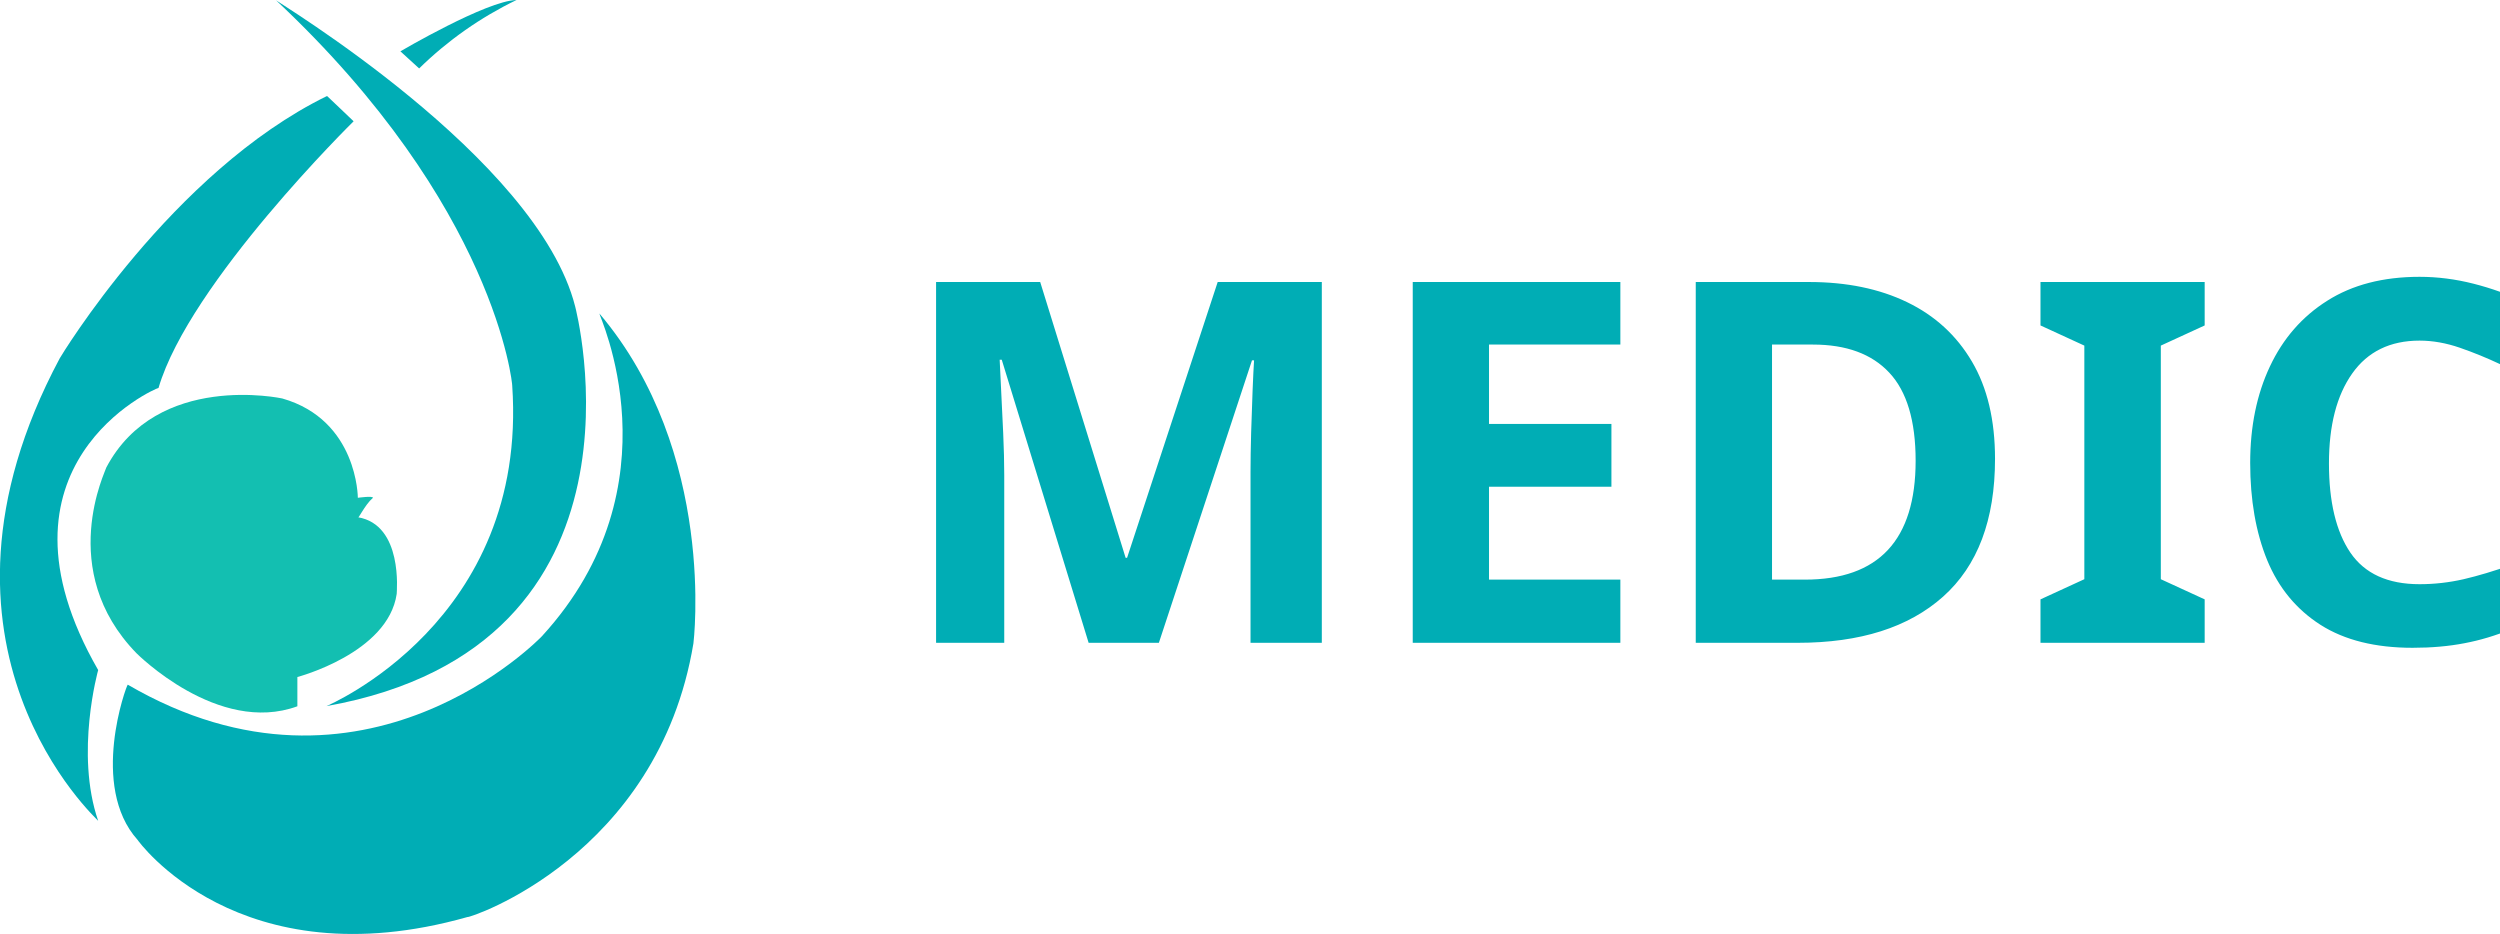
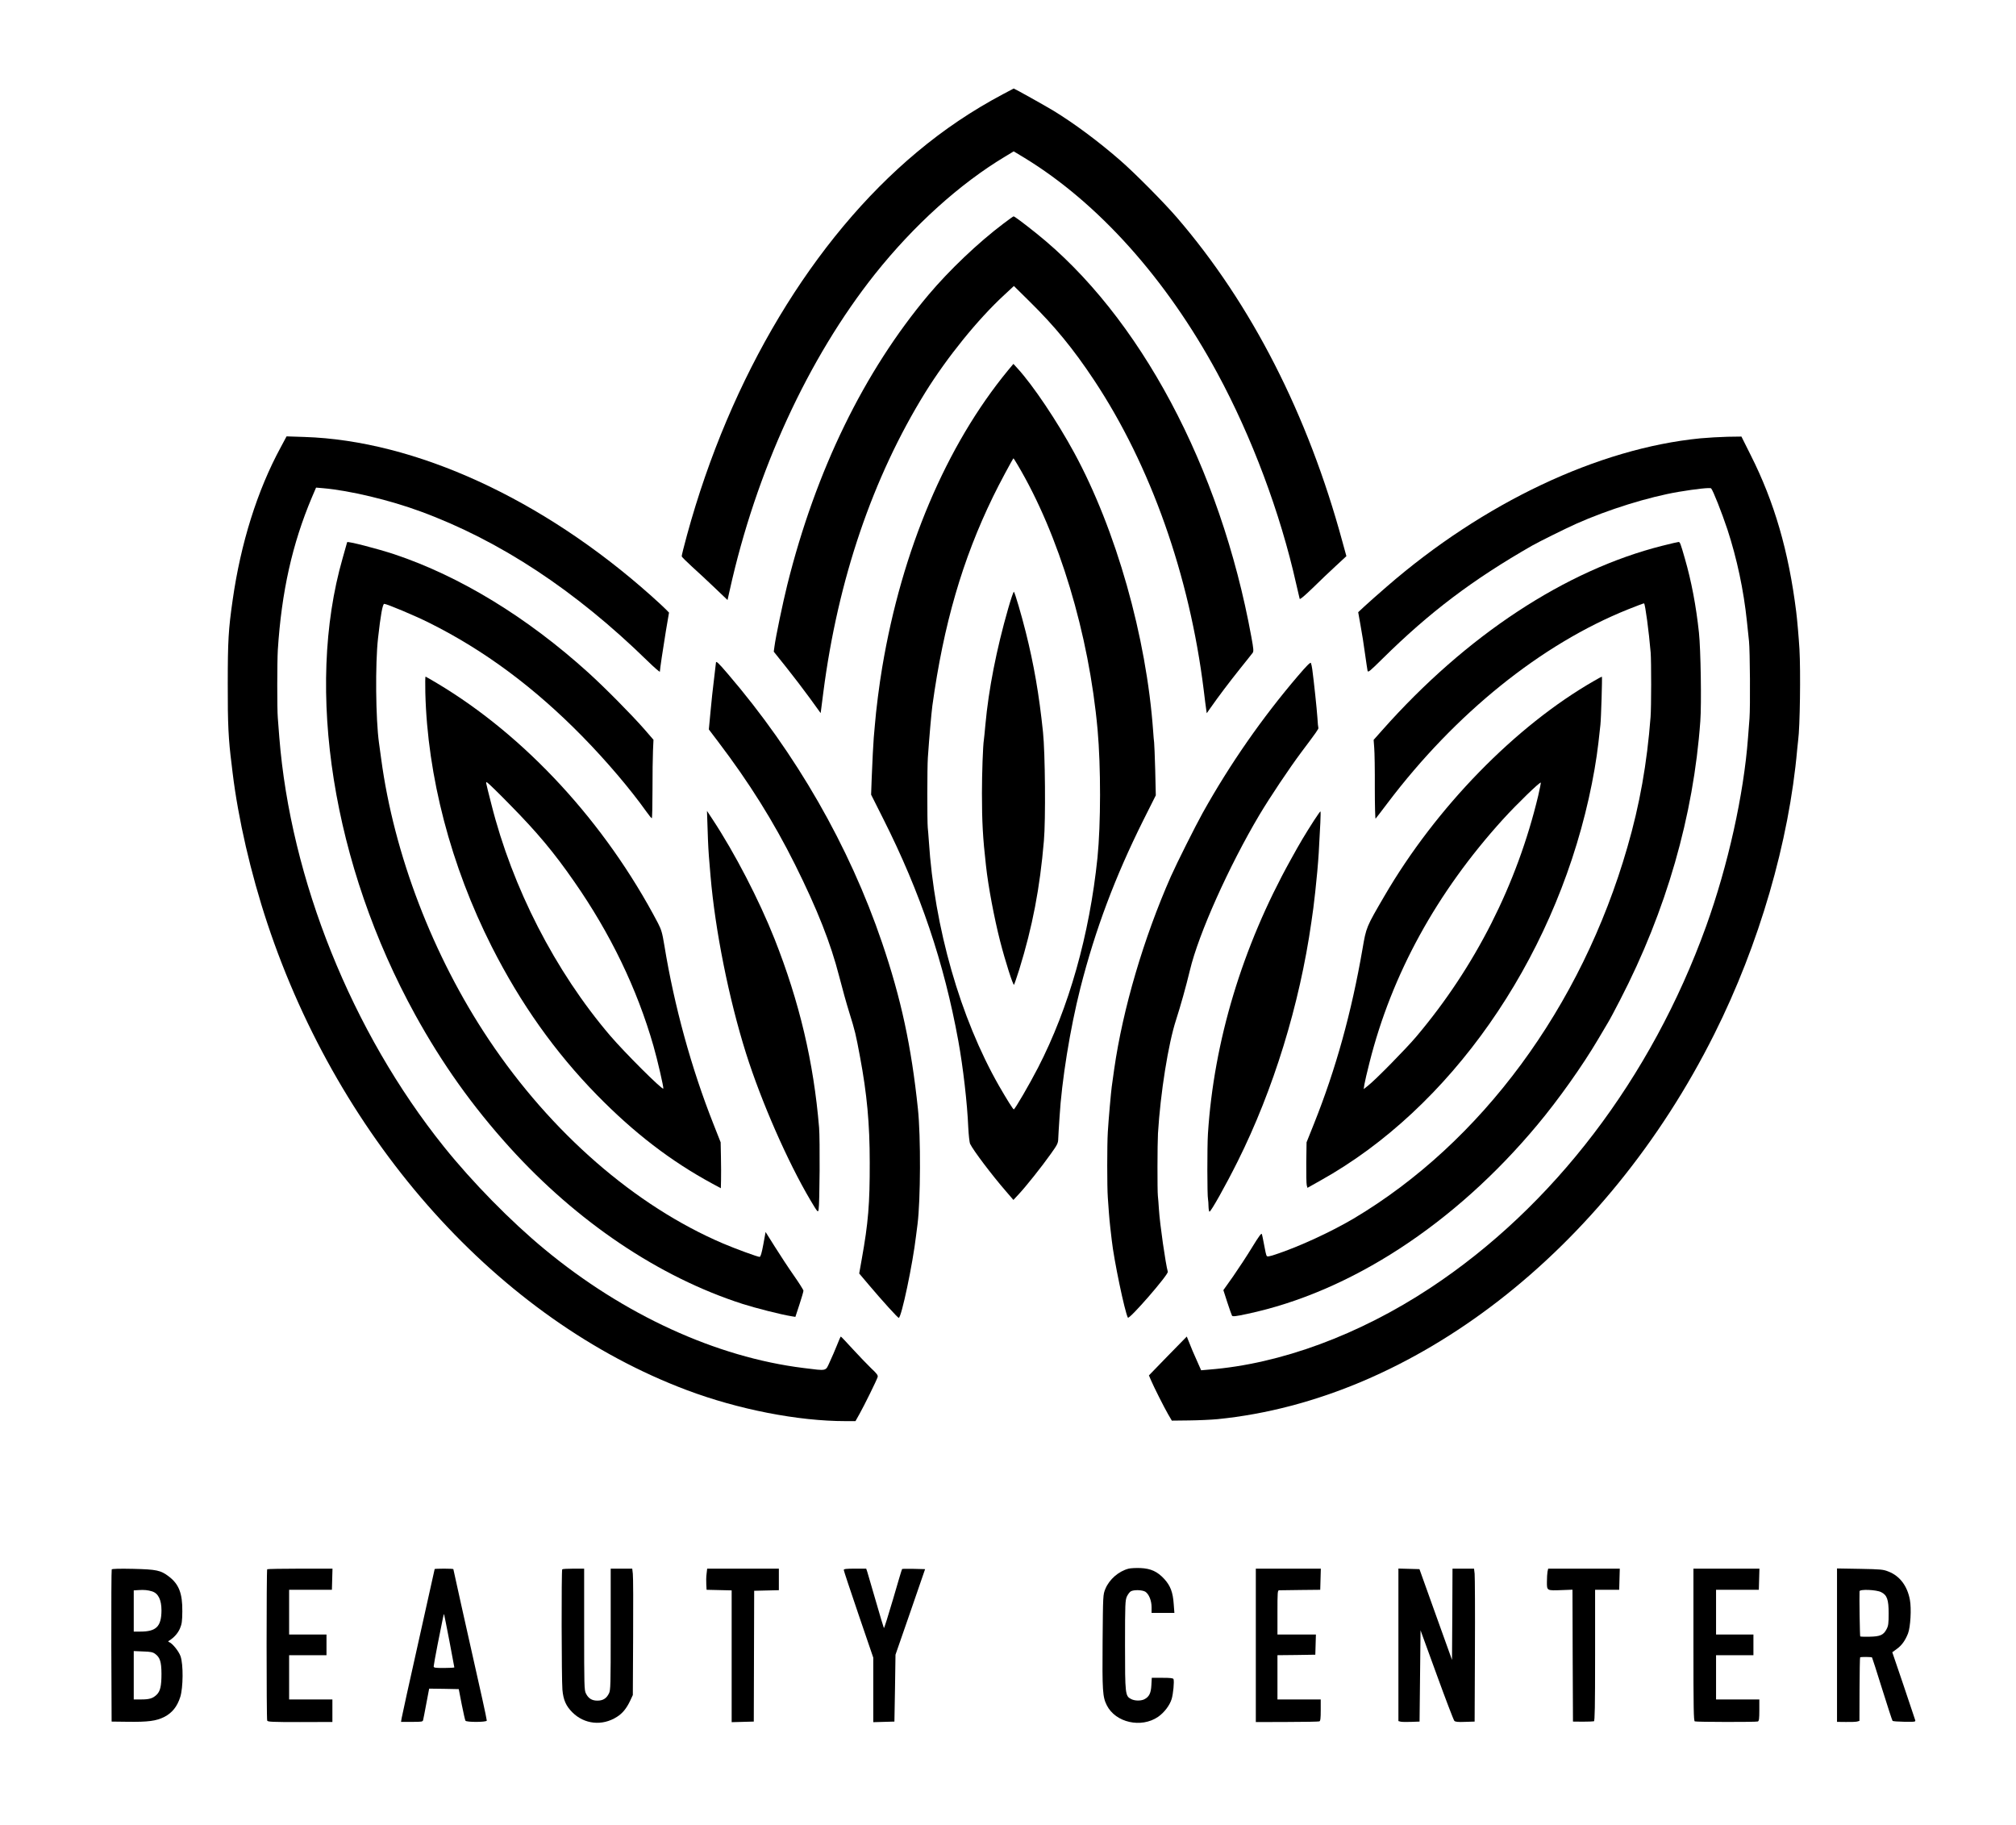
- <svg xmlns="http://www.w3.org/2000/svg" width="187.954" height="70.219" viewBox="0 0 187.954 70.219">
-   <g id="Group_269" data-name="Group 269" transform="translate(-375 -90)">
-     <g id="Group_119" data-name="Group 119" transform="translate(-441.635 -65.743)">
-       <path id="Path_43" data-name="Path 43" d="M5196.22-243.485c-.019-.031,2,1.9,2,1.9s-12.346,12.135-14.667,20.049c-.21,0-13.4,5.8-4.537,21.209,0,0-1.755,6.245,0,11.336.025-.048-14.493-13.045-2.891-34.771C5176.134-223.79,5184.542-237.776,5196.22-243.485Z" transform="translate(-4355 406.446)" fill="#00adb5" />
-       <path id="Path_44" data-name="Path 44" d="M5193.65-175.307c-.105.063-2.889,7.621.739,11.67,0,.012,7.585,10.67,24.8,5.8.105.106,14.333-4.573,16.989-20.576,0,0,1.792-14.342-7.07-24.8-.105,0,6.121,12.873-4.326,24.27C5224.765-178.926,5211.412-164.943,5193.65-175.307Z" transform="translate(-4367.41 382.524)" fill="#00adb5" />
-       <path id="Path_45" data-name="Path 45" d="M5226.509-208.17c.008-.023,15.185-6.341,13.961-24.107.025-.008-1.218-13.474-17.775-28.977-.163,0,19.673,11.822,22.51,23.046C5245.2-238.209,5251.983-212.722,5226.509-208.17Z" transform="translate(-4385.326 417)" fill="#00adb5" />
-       <path id="Path_46" data-name="Path 46" d="M5203.952-164.741s0-2.2,0-2.2,6.818-1.786,7.468-6.25c0-.162.487-5.195-2.922-5.763,0,.244.486-.893,1.136-1.461,0-.162-1.136,0-1.136,0s0-5.844-5.683-7.468c0,0-9.409-2.048-13.23,5.195,0,.162-3.815,7.711,2.273,13.961C5191.858-168.731,5197.981-162.55,5203.952-164.741Z" transform="translate(-4364.96 373.583)" fill="#13bfb1" />
-       <path id="Path_47" data-name="Path 47" d="M5243.572-255.205s6.475-3.808,8.729-3.859a27.638,27.638,0,0,0-7.32,5.145Z" transform="translate(-4396.834 414.807)" fill="#00adb5" />
-       <text id="MEDIC" transform="translate(883.589 204.07)" fill="#00adb5" font-size="38" font-family="Raleway-ExtraBold, Raleway" font-weight="800">
-         <tspan x="0" y="0">MEDIC</tspan>
-       </text>
-       <path id="Icon_metro-heartbeat" data-name="Icon metro-heartbeat" d="M10.555,10h1.9a.633.633,0,0,1-.062.066q-.031.028-.056.047l-.019.025L8.435,13.876a.392.392,0,0,1-.549,0L3.993,10.121A.589.589,0,0,1,3.862,10h2.3a.393.393,0,0,0,.246-.084.375.375,0,0,0,.14-.215l.437-1.753L8.173,12.1a.4.4,0,0,0,.143.206.39.39,0,0,0,.243.081.381.381,0,0,0,.237-.081A.4.4,0,0,0,8.94,12.1l.911-3.025.349.7a.374.374,0,0,0,.356.218Zm3.194-2.67A3.391,3.391,0,0,1,13.107,9.2H10.8l-.692-1.379a.376.376,0,0,0-.159-.168.4.4,0,0,0-.577.237l-.8,2.682L7.349,6.291A.392.392,0,0,0,7.2,6.085.4.4,0,0,0,6.956,6a.39.39,0,0,0-.381.3L5.852,9.2H3.213a3.391,3.391,0,0,1-.643-1.871A2.861,2.861,0,0,1,3.363,5.18a3,3,0,0,1,2.19-.774,2.486,2.486,0,0,1,.789.134A3.194,3.194,0,0,1,7.09,4.9q.346.228.6.427a5.753,5.753,0,0,1,.474.424,5.746,5.746,0,0,1,.474-.424q.25-.2.6-.427a3.194,3.194,0,0,1,.749-.362,2.486,2.486,0,0,1,.789-.134,3,3,0,0,1,2.19.774,2.861,2.861,0,0,1,.792,2.146Z" transform="translate(835.283 209.485)" fill="#00adb5" />
-     </g>
+ <svg xmlns="http://www.w3.org/2000/svg" version="1.0" width="2050pt" height="1855pt" viewBox="0 0 2050 1855" preserveAspectRatio="xMidYMid meet">
+   <g transform="translate(0,1855) scale(0.1,-0.1)" fill="#000000" stroke="none">
+     <path d="M10200 17593 c-316 -168 -600 -359 -875 -589 -1056 -881 -1899 -2285 -2339 -3894 -31 -113 -55 -210 -54 -217 2 -7 49 -54 105 -105 57 -51 161 -148 232 -216 l129 -123 22 98 c267 1207 797 2360 1477 3216 395 496 863 919 1325 1196 l86 52 111 -67 c747 -456 1440 -1228 1959 -2187 350 -646 641 -1422 802 -2142 18 -77 34 -146 36 -154 3 -9 49 30 132 110 70 69 176 170 235 224 l108 100 -41 149 c-350 1289 -925 2416 -1684 3296 -132 153 -431 455 -578 582 -222 193 -466 374 -674 501 -89 54 -399 227 -406 227 -2 -1 -50 -26 -108 -57z" />
+     <path d="M10203 16276 c-256 -193 -550 -473 -760 -722 -657 -781 -1147 -1786 -1437 -2949 -45 -180 -119 -535 -131 -630 l-7 -51 128 -160 c71 -89 178 -229 239 -313 l110 -152 27 210 c148 1147 501 2184 1037 3051 222 357 534 743 803 991 l98 91 161 -159 c255 -251 443 -480 654 -798 576 -868 971 -1987 1115 -3150 11 -93 23 -185 26 -203 l5 -34 38 54 c81 116 190 260 300 398 64 79 122 153 129 162 11 15 9 41 -13 160 -315 1729 -1137 3269 -2195 4112 -124 99 -214 166 -223 166 -4 0 -50 -33 -104 -74z" />
+     <path d="M10249 14783 c-628 -764 -1078 -1826 -1278 -3018 -29 -170 -63 -435 -75 -590 -4 -38 -8 -95 -11 -125 -6 -77 -13 -217 -21 -412 l-6 -168 124 -247 c377 -748 618 -1461 763 -2258 48 -264 91 -634 101 -880 4 -77 12 -152 19 -166 31 -65 219 -315 366 -484 l74 -86 54 58 c73 78 234 280 326 410 69 96 75 110 76 157 1 28 3 62 4 76 1 14 5 77 9 140 22 372 107 899 212 1314 152 596 353 1131 642 1710 l125 249 -6 256 c-4 141 -9 267 -11 281 -2 14 -7 66 -10 115 -68 958 -377 2048 -803 2832 -175 322 -418 684 -575 856 l-43 47 -56 -67z m99 -960 c420 -708 725 -1718 813 -2693 34 -380 33 -958 -1 -1300 -81 -785 -290 -1526 -605 -2137 -87 -169 -235 -423 -246 -423 -8 0 -72 103 -151 240 -393 689 -657 1609 -713 2490 -4 52 -8 113 -11 135 -6 62 -6 611 1 711 14 204 36 454 46 529 114 825 305 1484 617 2125 55 115 202 389 208 390 1 0 20 -30 42 -67z" />
+     <path d="M10252 12363 c-119 -414 -199 -821 -232 -1183 -6 -69 -13 -136 -15 -150 -10 -56 -20 -348 -20 -545 0 -289 9 -456 41 -736 23 -213 85 -539 144 -769 53 -207 132 -452 141 -443 4 5 28 75 54 157 134 434 209 824 250 1306 19 212 13 898 -9 1105 -40 386 -93 690 -176 1020 -43 172 -109 396 -120 408 -4 4 -30 -72 -58 -170z" />
+     <path d="M2853 13999 c-236 -435 -405 -972 -487 -1549 -43 -298 -50 -417 -50 -855 -1 -408 7 -566 39 -815 2 -19 7 -57 10 -85 57 -470 184 -1023 354 -1535 741 -2229 2357 -4027 4266 -4745 521 -196 1130 -315 1612 -315 l102 0 41 73 c48 85 175 343 184 374 6 18 -5 34 -66 91 -40 39 -125 127 -188 196 -63 69 -117 126 -120 126 -3 0 -20 -40 -39 -88 -19 -48 -52 -124 -73 -169 -45 -98 -23 -93 -266 -63 -890 110 -1829 541 -2635 1208 -344 284 -735 683 -1023 1042 -936 1167 -1559 2716 -1674 4165 -5 72 -12 159 -15 195 -8 88 -7 575 0 691 38 592 147 1080 347 1553 l42 98 71 -6 c269 -23 679 -121 993 -237 802 -295 1571 -801 2305 -1518 70 -68 127 -118 127 -110 1 26 30 224 61 412 l32 188 -29 30 c-16 17 -83 79 -149 138 -1106 988 -2402 1582 -3530 1618 l-181 6 -61 -114z" />
+     <path d="M17290 14093 c-1038 -102 -2208 -656 -3190 -1509 -91 -79 -193 -169 -227 -201 l-62 -58 24 -135 c14 -74 34 -202 45 -285 12 -82 23 -161 26 -174 5 -22 18 -11 152 121 480 474 917 804 1523 1151 71 40 333 170 444 220 327 146 738 274 1045 326 179 30 320 45 330 35 19 -20 106 -239 166 -419 96 -294 165 -616 198 -935 8 -80 18 -170 21 -200 10 -92 14 -668 5 -785 -5 -60 -11 -148 -15 -195 -43 -578 -203 -1299 -426 -1918 -558 -1545 -1554 -2852 -2804 -3677 -724 -478 -1524 -774 -2251 -831 l-80 -7 -46 104 c-26 57 -59 134 -73 172 l-27 67 -193 -197 -192 -198 19 -45 c32 -75 136 -281 176 -350 l38 -65 175 2 c96 1 226 7 289 13 1997 199 3951 1713 5053 3917 455 908 759 1954 842 2893 3 36 8 79 10 95 18 128 26 693 13 925 -7 117 -23 301 -33 380 -77 615 -222 1115 -463 1593 l-94 188 -142 -2 c-77 -2 -202 -9 -276 -16z" />
+     <path d="M3530 13037 c0 -3 -21 -76 -46 -163 -384 -1337 -101 -3119 739 -4644 273 -495 580 -927 958 -1345 688 -760 1521 -1320 2369 -1593 135 -43 389 -108 501 -126 l37 -6 41 125 c23 69 41 133 41 141 0 8 -44 78 -98 155 -54 77 -140 208 -192 291 l-95 151 -23 -126 c-17 -92 -28 -127 -38 -127 -20 0 -247 83 -371 136 -895 382 -1750 1127 -2383 2074 -568 850 -964 1883 -1094 2855 -9 66 -19 138 -22 160 -34 242 -39 808 -10 1065 26 235 47 350 63 350 26 0 317 -122 458 -193 560 -279 1070 -658 1560 -1158 243 -248 484 -532 648 -762 26 -37 51 -67 55 -67 4 0 7 129 7 288 0 158 2 337 5 399 l5 111 -90 104 c-134 153 -400 422 -573 579 -622 563 -1305 980 -1972 1203 -179 59 -480 136 -480 123z" />
+     <path d="M16905 13001 c-986 -248 -1995 -912 -2849 -1875 l-88 -99 6 -81 c4 -45 7 -227 6 -405 0 -179 4 -321 8 -315 5 5 60 77 122 159 689 911 1562 1615 2445 1969 88 35 161 63 163 61 12 -10 49 -287 67 -500 7 -88 7 -557 -1 -656 -36 -470 -110 -890 -236 -1324 -468 -1625 -1485 -3003 -2783 -3775 -230 -136 -557 -287 -794 -365 -67 -22 -85 -25 -91 -14 -5 7 -16 56 -25 108 -10 53 -20 104 -24 113 -4 13 -31 -24 -99 -135 -51 -84 -138 -216 -192 -294 l-100 -141 40 -124 c22 -68 44 -129 48 -136 7 -10 38 -7 153 18 1049 222 2109 912 2950 1920 216 258 461 604 618 870 41 69 87 147 103 174 17 27 72 131 123 230 468 905 746 1870 815 2834 13 177 4 733 -14 900 -29 272 -77 524 -143 752 -45 157 -50 170 -65 169 -7 0 -80 -17 -163 -38z" />
+     <path d="M7280 11810 c0 -5 -9 -78 -19 -162 -11 -84 -27 -234 -36 -334 l-17 -181 94 -124 c318 -419 562 -809 782 -1249 227 -456 363 -800 450 -1140 30 -118 76 -282 102 -365 59 -189 66 -219 109 -450 71 -379 99 -680 99 -1075 1 -420 -15 -615 -81 -982 l-26 -147 99 -117 c130 -154 293 -334 303 -334 27 0 143 550 176 835 3 22 9 74 15 117 31 244 34 892 4 1173 -67 639 -171 1121 -365 1691 -334 982 -874 1923 -1568 2732 -98 115 -121 136 -121 112z" />
+     <path d="M13199 11678 c-364 -426 -691 -895 -969 -1393 -78 -141 -262 -508 -324 -647 -277 -628 -488 -1345 -576 -1958 -11 -80 -23 -160 -25 -179 -7 -48 -33 -339 -40 -461 -8 -128 -8 -559 0 -667 3 -43 8 -112 11 -153 3 -41 9 -109 14 -150 5 -41 12 -100 15 -130 22 -202 132 -727 164 -788 13 -23 415 439 406 467 -22 76 -81 485 -90 631 -4 58 -8 121 -11 140 -6 52 -5 531 1 635 25 413 105 913 184 1155 46 143 99 331 141 505 88 370 398 1060 707 1580 110 184 304 474 429 641 149 198 175 235 170 243 -2 3 -7 51 -10 106 -6 90 -35 363 -52 490 -4 28 -10 56 -14 64 -5 10 -44 -29 -131 -131z" />
+     <path d="M4325 11508 c21 -850 259 -1761 676 -2585 293 -578 643 -1071 1069 -1507 379 -387 752 -673 1173 -901 l87 -47 2 84 c1 45 1 151 -1 233 l-3 150 -73 185 c-225 568 -399 1202 -499 1815 -22 132 -30 160 -66 230 -535 1020 -1349 1903 -2246 2438 -62 37 -114 67 -117 67 -3 0 -4 -73 -2 -162z m860 -1140 c276 -280 447 -484 653 -781 369 -529 640 -1090 807 -1673 41 -142 106 -426 100 -433 -13 -13 -392 365 -541 539 -559 655 -994 1503 -1208 2355 -64 251 -59 228 -39 216 10 -5 113 -105 228 -223z" />
+     <path d="M16210 11627 c-799 -458 -1607 -1286 -2132 -2187 -186 -319 -185 -317 -223 -538 -112 -648 -272 -1224 -493 -1777 l-76 -190 -3 -206 c-1 -113 1 -217 5 -231 l7 -26 135 76 c1312 732 2352 2215 2726 3886 45 202 78 392 98 566 8 74 18 155 20 180 7 60 20 490 15 490 -2 0 -38 -19 -79 -43z m-569 -1170 c-215 -898 -640 -1738 -1239 -2447 -102 -121 -416 -441 -491 -499 l-44 -35 7 47 c4 25 27 126 52 223 226 898 683 1730 1357 2473 139 153 380 387 385 373 1 -5 -11 -66 -27 -135z" />
+     <path d="M7195 10130 c5 -167 10 -254 20 -365 2 -27 7 -81 10 -120 47 -554 186 -1249 361 -1805 156 -493 421 -1097 652 -1489 78 -131 80 -132 86 -100 11 56 15 716 5 834 -55 665 -200 1278 -453 1918 -157 396 -405 875 -631 1217 l-56 85 6 -175z" />
+     <path d="M13362 10208 c-94 -147 -139 -221 -239 -403 -491 -884 -780 -1844 -840 -2785 -8 -128 -8 -629 1 -665 2 -11 5 -44 5 -72 1 -29 5 -53 10 -53 15 0 162 262 286 510 364 729 630 1593 750 2435 8 61 17 124 20 142 8 54 31 268 40 371 15 174 14 167 31 495 3 64 4 117 1 117 -3 0 -32 -42 -65 -92z" />
+     <path d="M11477 2600 c-102 -26 -197 -109 -237 -206 -24 -59 -24 -60 -28 -533 -4 -506 0 -566 43 -651 89 -176 350 -234 521 -117 62 43 118 116 138 181 16 52 28 179 19 203 -4 10 -34 13 -113 13 l-108 0 -4 -74 c-4 -83 -23 -120 -73 -145 -36 -17 -96 -16 -133 3 -60 31 -62 47 -62 549 0 422 2 455 19 494 11 23 29 47 41 53 32 17 117 14 147 -5 36 -24 63 -90 63 -157 l0 -58 116 0 116 0 -7 91 c-8 118 -33 185 -96 254 -70 76 -136 106 -241 111 -46 2 -100 -1 -121 -6z" />
+     <path d="M1136 2592 c-3 -6 -5 -356 -4 -779 l3 -768 160 -2 c211 -3 293 8 375 49 80 41 132 105 163 203 30 95 32 331 3 414 -18 51 -82 131 -116 144 -13 5 -12 8 3 17 48 30 87 75 107 122 19 45 23 72 24 173 2 184 -35 278 -138 356 -83 63 -124 71 -362 77 -138 3 -214 1 -218 -6z m410 -223 c64 -20 96 -86 96 -194 -1 -163 -53 -215 -214 -215 l-68 0 0 209 0 210 48 3 c57 4 97 0 138 -13z m31 -635 c50 -36 64 -81 65 -201 0 -127 -12 -179 -49 -215 -40 -38 -74 -48 -159 -48 l-74 0 0 246 0 246 94 -4 c76 -2 100 -7 123 -24z" />
+     <path d="M2717 2594 c-8 -8 -8 -1518 0 -1539 5 -13 50 -15 334 -15 l329 1 0 115 0 114 -220 0 -220 0 0 225 0 225 190 0 190 0 0 105 0 105 -190 0 -190 0 0 228 0 227 217 0 218 0 3 108 3 107 -329 0 c-181 0 -332 -3 -335 -6z" />
+     <path d="M4420 2596 c0 -2 -74 -335 -165 -741 -91 -406 -168 -755 -171 -776 l-6 -37 110 0 c105 0 111 1 115 21 3 12 18 88 33 170 l28 147 151 -2 150 -3 30 -155 c17 -85 34 -160 38 -166 10 -17 217 -16 217 1 0 8 -20 105 -45 217 -181 805 -295 1319 -295 1323 0 3 -43 5 -95 5 -52 0 -95 -2 -95 -4z m150 -733 c27 -144 50 -264 50 -267 0 -3 -47 -6 -105 -6 -92 0 -105 2 -105 17 0 9 18 109 40 222 59 299 63 317 66 306 2 -5 26 -128 54 -272z" />
+     <path d="M5717 2593 c-9 -9 -7 -1117 2 -1224 9 -103 36 -165 101 -230 122 -122 304 -141 452 -47 58 36 99 87 136 165 l27 58 3 590 c2 325 1 614 -3 643 l-6 52 -110 0 -109 0 0 -617 c0 -569 -1 -621 -18 -652 -25 -51 -61 -73 -117 -73 -56 0 -92 22 -117 73 -17 31 -18 83 -18 652 l0 617 -108 0 c-60 0 -112 -3 -115 -7z" />
+     <path d="M7185 2548 c-4 -29 -5 -78 -3 -108 l3 -55 128 -3 127 -3 0 -670 0 -670 113 3 112 3 2 665 2 665 126 3 125 3 0 109 0 110 -364 0 -365 0 -6 -52z" />
+     <path d="M8580 2586 c0 -7 68 -211 150 -452 l150 -439 0 -328 0 -328 108 3 107 3 6 340 5 340 151 435 150 435 -115 3 c-63 1 -117 1 -119 -2 -3 -3 -44 -141 -92 -307 -49 -166 -90 -298 -93 -293 -3 5 -40 128 -82 274 -43 146 -82 280 -87 298 l-11 32 -114 0 c-90 0 -114 -3 -114 -14z" />
+     <path d="M12770 1820 l0 -780 316 1 c174 0 322 3 330 6 11 4 14 30 14 114 l0 109 -220 0 -220 0 0 225 0 225 193 2 192 3 3 103 3 102 -195 0 -196 0 0 225 c0 208 1 225 18 225 9 0 107 1 217 3 l200 2 3 108 3 107 -331 0 -330 0 0 -780z" />
+     <path d="M14220 1826 l0 -776 23 -6 c13 -3 62 -4 108 -2 l84 3 5 464 5 464 165 -453 c91 -250 171 -460 179 -468 11 -10 37 -13 110 -10 l96 3 3 725 c2 399 0 749 -3 778 l-6 52 -110 0 -109 0 -2 -464 -3 -464 -166 462 -165 461 -107 3 -107 3 0 -775z" />
+     <path d="M15736 2569 c-3 -17 -6 -65 -6 -105 0 -89 -2 -88 154 -82 l106 4 2 -670 3 -671 100 -1 c55 0 106 2 113 4 9 3 12 146 12 671 l0 666 123 0 122 0 3 108 3 107 -364 0 -364 0 -7 -31z" />
+     <path d="M17220 1826 c0 -653 2 -775 14 -779 19 -7 622 -8 641 -1 12 5 15 28 15 115 l0 109 -220 0 -220 0 0 225 0 225 190 0 190 0 0 105 0 105 -190 0 -190 0 0 228 0 227 217 0 218 0 3 108 3 107 -336 0 -335 0 0 -774z" />
+     <path d="M18680 1822 l0 -780 89 -1 c49 -1 101 1 114 4 l25 7 1 321 c1 176 3 323 6 325 6 6 115 5 121 -1 2 -2 49 -147 103 -321 55 -175 102 -321 106 -324 4 -4 58 -8 121 -9 113 -1 115 -1 108 20 -4 12 -57 172 -119 355 l-113 332 44 32 c52 37 87 86 116 159 25 65 36 253 19 342 -26 141 -103 243 -217 287 -54 22 -78 24 -291 28 l-233 4 0 -780z m449 539 c60 -30 76 -76 76 -216 0 -102 -3 -126 -21 -160 -31 -60 -65 -75 -172 -77 -50 -1 -93 0 -96 3 -4 3 -10 401 -7 459 1 23 172 16 220 -9z" />
  </g>
</svg>
